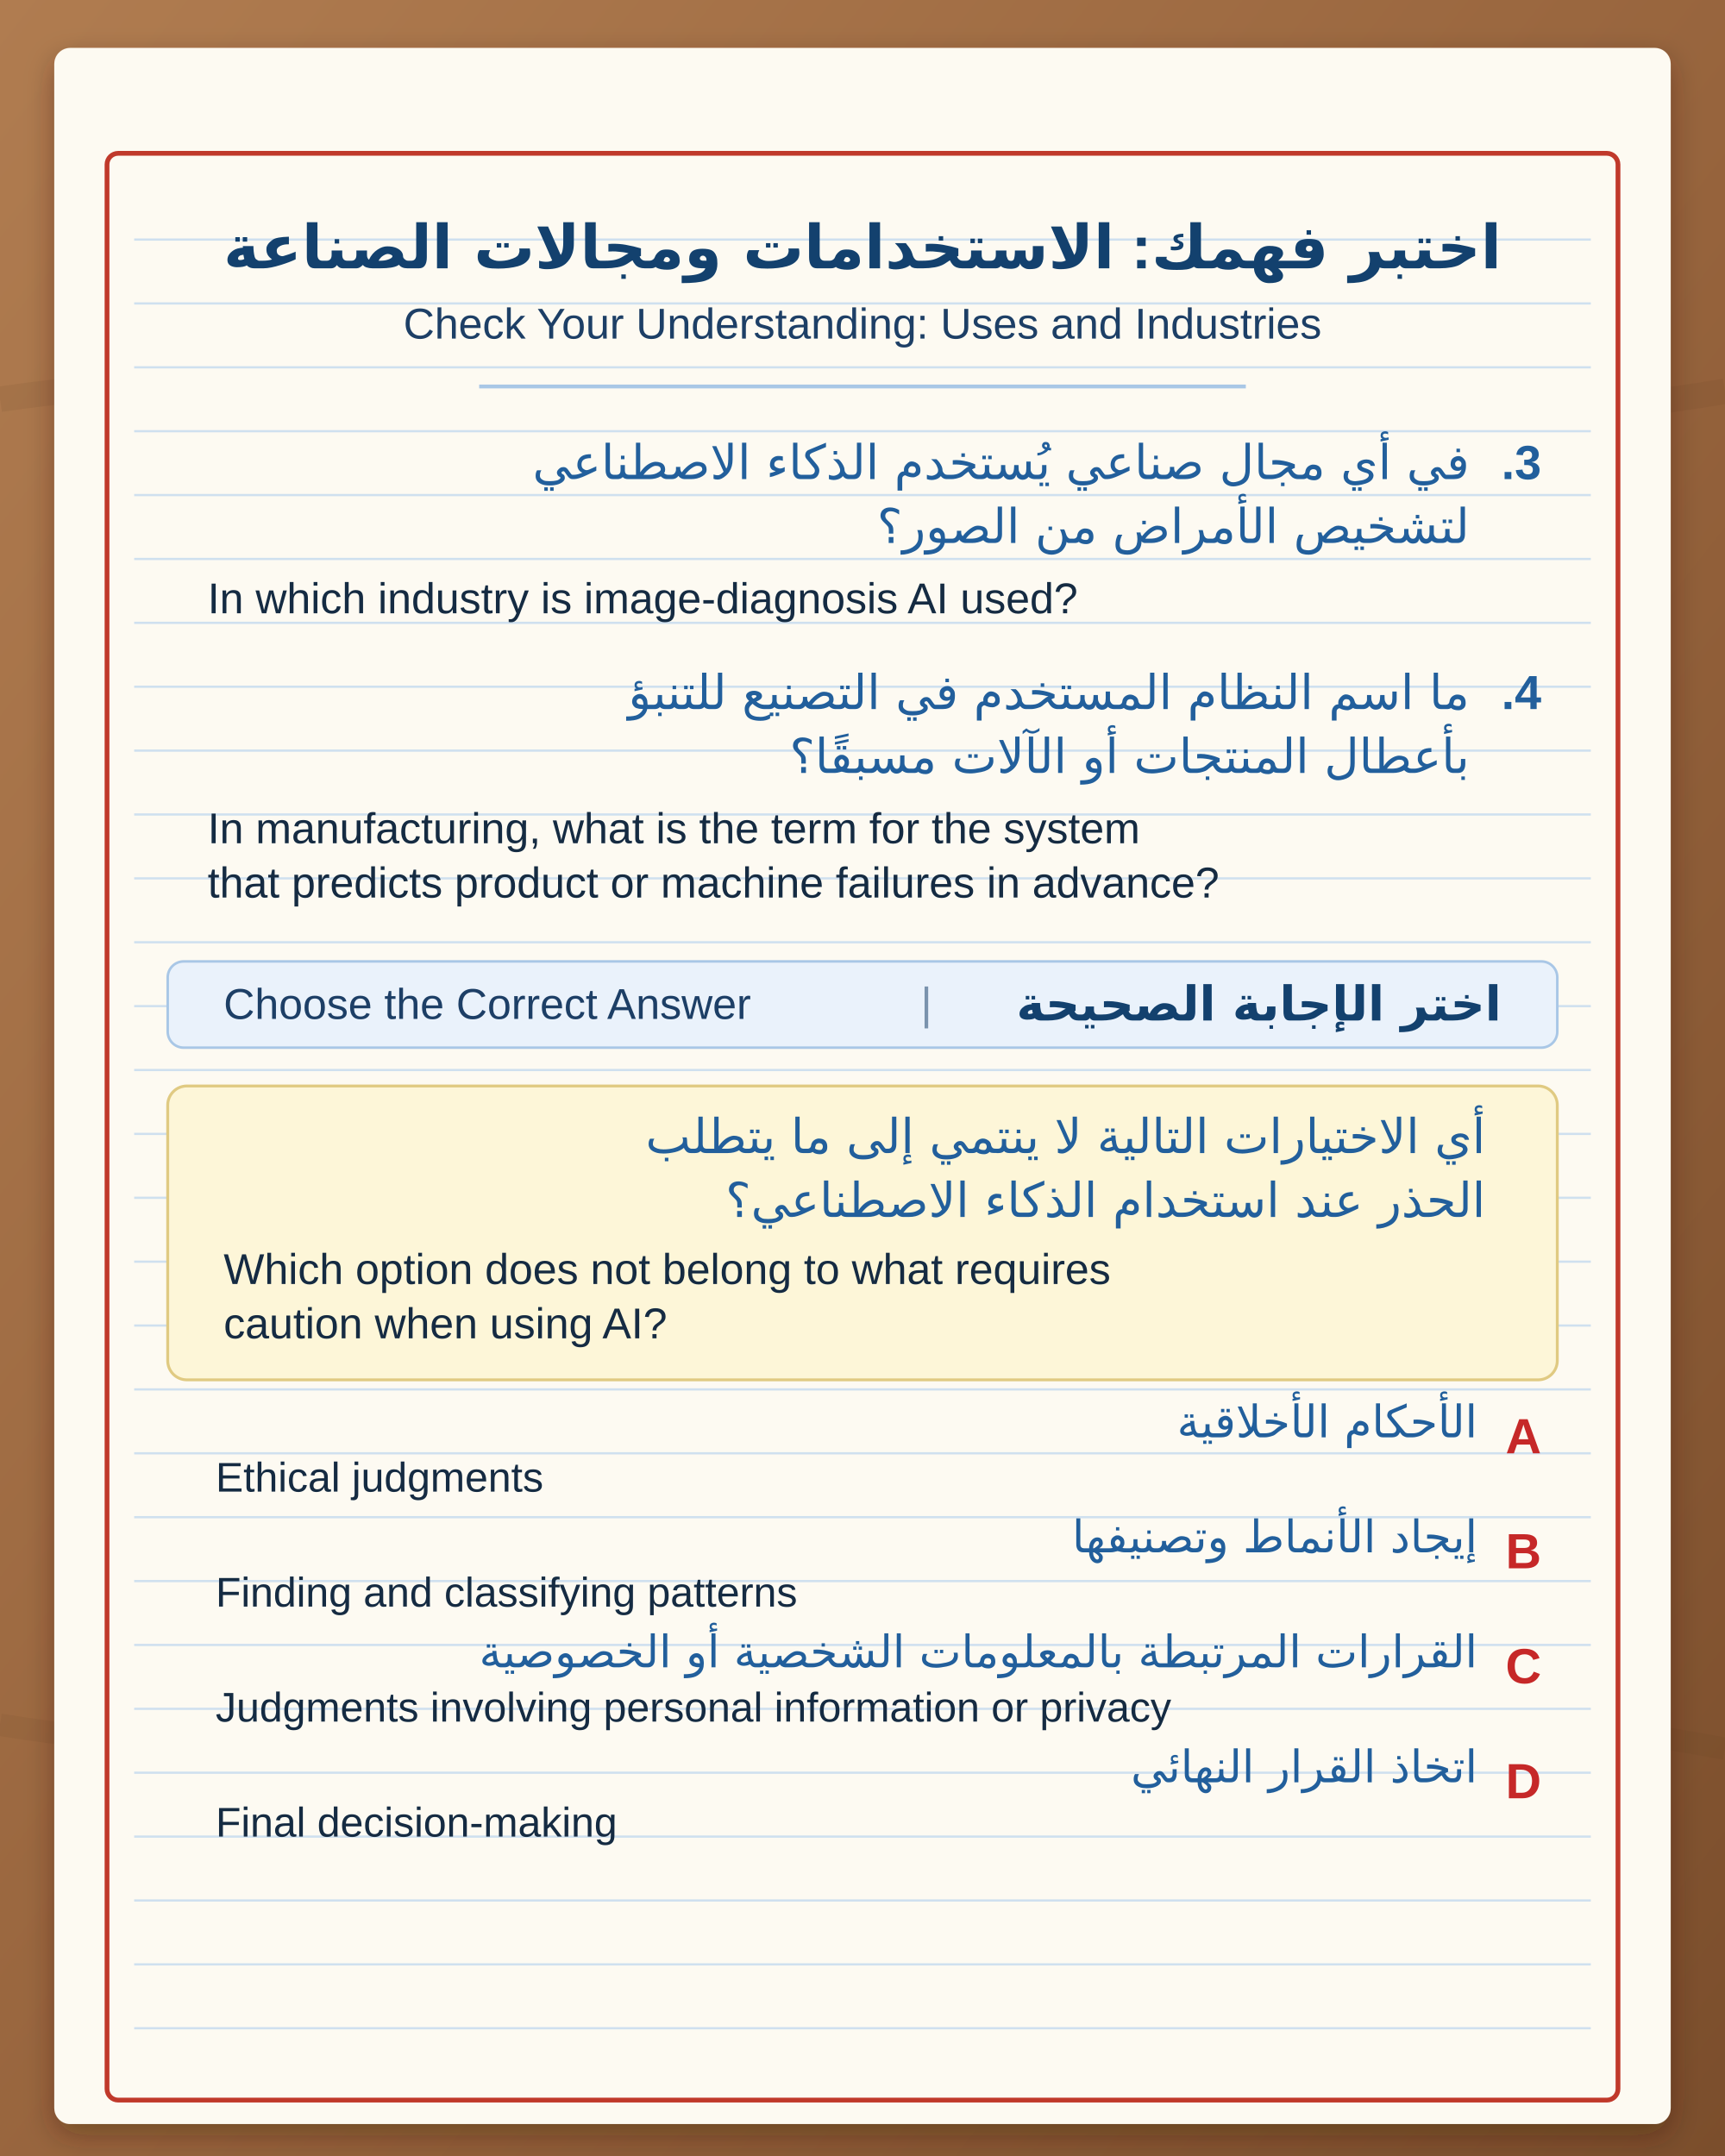
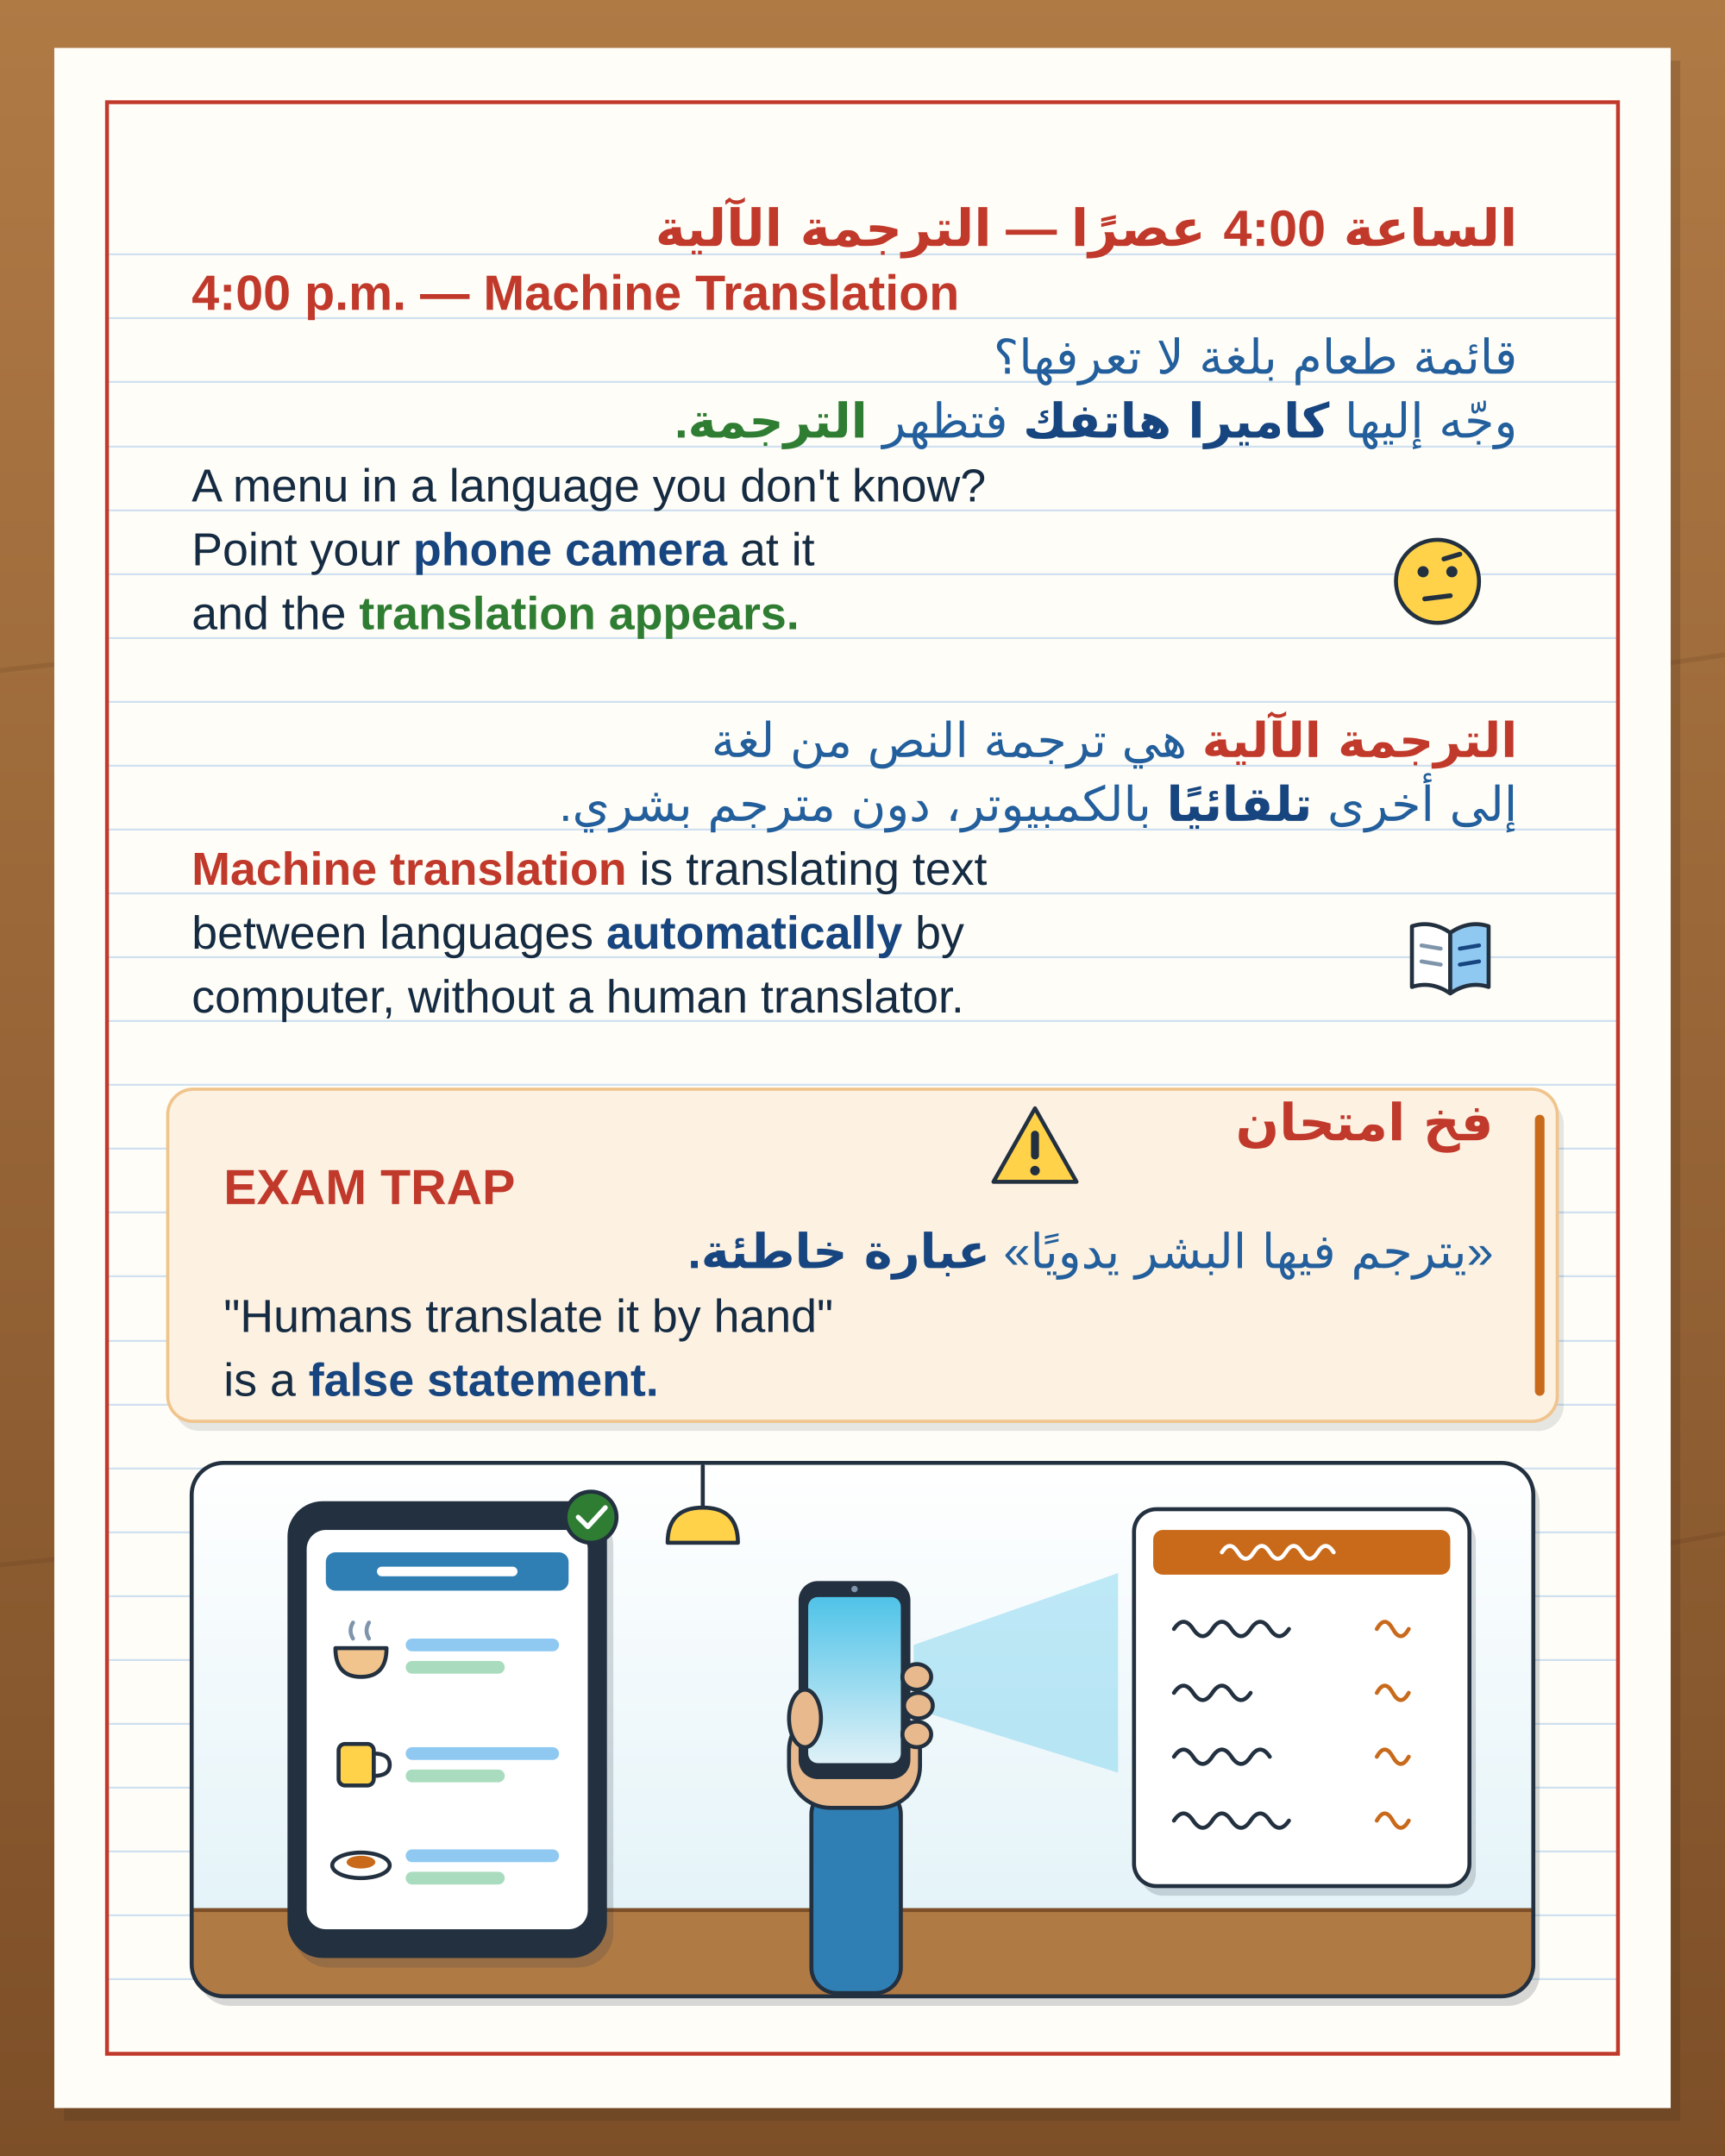
<svg xmlns="http://www.w3.org/2000/svg" width="1080" height="1350" viewBox="0 0 1080 1350" preserveAspectRatio="xMidYMid meet" style="width:100%;height:auto;max-width:1080px;display:block;margin:0 auto;">
  <defs>
-     <linearGradient id="deskWood" x1="0" y1="0" x2="1" y2="1">
-       <stop offset="0" stop-color="#b07c50" />
-       <stop offset="0.55" stop-color="#96633c" />
-       <stop offset="1" stop-color="#7b4e2c" />
+     <linearGradient id="pmDesk" x1="0" y1="0" x2="0" y2="1">
+       <stop offset="0" stop-color="#b07a45" />
+       <stop offset="1" stop-color="#7d4f28" />
    </linearGradient>
-     <filter id="paperShadow" x="-12%" y="-12%" width="130%" height="130%">
-       <feDropShadow dx="0" dy="7" stdDeviation="9" flood-color="#3a2312" flood-opacity="0.35" />
-     </filter>
+     <pattern id="pmRules" x="0" y="120" width="1080" height="40" patternUnits="userSpaceOnUse">
+       <line x1="0" y1="39.5" x2="1080" y2="39.5" stroke="#cfe0f0" stroke-width="1.4" />
+     </pattern>
+     <linearGradient id="ilBg" x1="0" y1="0" x2="0" y2="1">
+       <stop offset="0" stop-color="#ffffff" />
+       <stop offset="1" stop-color="#dff1f7" />
+     </linearGradient>
+     <linearGradient id="ilScreen" x1="0" y1="0" x2="0" y2="1">
+       <stop offset="0" stop-color="#4fc3e8" />
+       <stop offset="1" stop-color="#dff1f7" />
+     </linearGradient>
  </defs>
-   <rect x="0" y="0" width="1080" height="1350" fill="url(#deskWood)" />
-   <path d="M0 250 C 300 205, 760 300, 1080 245" fill="none" stroke="#5d3a1f" stroke-width="16" opacity="0.10" />
-   <path d="M0 1080 C 340 1135, 740 1030, 1080 1095" fill="none" stroke="#5d3a1f" stroke-width="14" opacity="0.10" />
-   <rect x="34" y="30" width="1012" height="1300" rx="10" fill="#fdfaf2" filter="url(#paperShadow)" />
-   <g stroke="#cfe0ef" stroke-width="1.4">
-     <line x1="84" y1="150" x2="996" y2="150" />
-     <line x1="84" y1="190" x2="996" y2="190" />
-     <line x1="84" y1="230" x2="996" y2="230" />
-     <line x1="84" y1="270" x2="996" y2="270" />
-     <line x1="84" y1="310" x2="996" y2="310" />
-     <line x1="84" y1="350" x2="996" y2="350" />
-     <line x1="84" y1="390" x2="996" y2="390" />
-     <line x1="84" y1="430" x2="996" y2="430" />
-     <line x1="84" y1="470" x2="996" y2="470" />
-     <line x1="84" y1="510" x2="996" y2="510" />
-     <line x1="84" y1="550" x2="996" y2="550" />
-     <line x1="84" y1="590" x2="996" y2="590" />
-     <line x1="84" y1="630" x2="996" y2="630" />
-     <line x1="84" y1="670" x2="996" y2="670" />
-     <line x1="84" y1="710" x2="996" y2="710" />
-     <line x1="84" y1="750" x2="996" y2="750" />
-     <line x1="84" y1="790" x2="996" y2="790" />
-     <line x1="84" y1="830" x2="996" y2="830" />
-     <line x1="84" y1="870" x2="996" y2="870" />
-     <line x1="84" y1="910" x2="996" y2="910" />
-     <line x1="84" y1="950" x2="996" y2="950" />
-     <line x1="84" y1="990" x2="996" y2="990" />
-     <line x1="84" y1="1030" x2="996" y2="1030" />
-     <line x1="84" y1="1070" x2="996" y2="1070" />
-     <line x1="84" y1="1110" x2="996" y2="1110" />
-     <line x1="84" y1="1150" x2="996" y2="1150" />
-     <line x1="84" y1="1190" x2="996" y2="1190" />
-     <line x1="84" y1="1230" x2="996" y2="1230" />
-     <line x1="84" y1="1270" x2="996" y2="1270" />
+   <rect x="0" y="0" width="1080" height="1350" fill="url(#pmDesk)" />
+   <path d="M0 420 C 300 380, 700 470, 1080 410" fill="none" stroke="#3a2411" stroke-width="3" opacity=".12" />
+   <path d="M0 980 C 350 940, 720 1030, 1080 960" fill="none" stroke="#3a2411" stroke-width="3" opacity=".12" />
+   <rect x="40" y="38" width="1012" height="1290" fill="#3a2411" opacity=".18" />
+   <rect x="34" y="30" width="1012" height="1290" fill="#fffdf7" />
+   <rect x="67" y="120" width="946" height="1152" fill="url(#pmRules)" />
+   <rect x="67" y="64" width="946" height="1222" fill="none" stroke="#c0392b" stroke-width="2.4" />
+   <rect x="109" y="688" width="870" height="208" rx="16" fill="#22303f" opacity=".12" />
+   <rect x="124" y="922" width="840" height="334" rx="20" fill="#22303f" opacity=".18" />
+   <rect x="105" y="682" width="870" height="208" rx="16" fill="#fdf1e2" stroke="#f0c48c" stroke-width="2" />
+   <rect x="961" y="698" width="6" height="176" rx="3" fill="#c96a1b" />
+   <g>
+     <rect x="120" y="916" width="840" height="334" rx="20" fill="url(#ilBg)" />
+     <path d="M120 1196 H960 V1230 Q960 1250 940 1250 H140 Q120 1250 120 1230 Z" fill="#b07a45" />
+     <line x1="121" y1="1196" x2="959" y2="1196" stroke="#7d4f28" stroke-width="2.5" stroke-linecap="round" />
+     <line x1="440" y1="918" x2="440" y2="944" stroke="#22303f" stroke-width="2.5" stroke-linecap="round" />
+     <path d="M 418 966 Q 418 944 440 944 Q 462 944 462 966 Z" fill="#ffd24a" stroke="#22303f" stroke-width="2.5" stroke-linejoin="round" />
+     <rect x="714" y="951" width="210" height="236" rx="14" fill="#22303f" opacity=".18" />
+     <rect x="710" y="945" width="210" height="236" rx="14" fill="#ffffff" stroke="#22303f" stroke-width="2.5" stroke-linejoin="round" />
+     <rect x="722" y="958" width="186" height="28" rx="6" fill="#c96a1b" />
+     <path d="M 765 972 q 5 -8 10 0 t 10 0 t 10 0 t 10 0 t 10 0 t 10 0 t 10 0" fill="none" stroke="#ffffff" stroke-width="2.5" stroke-linecap="round" />
+     <path d="M 735 1020 q 6 -9 12 0 t 12 0 t 12 0 t 12 0 t 12 0 t 12 0" fill="none" stroke="#22303f" stroke-width="2.5" stroke-linecap="round" />
+     <path d="M 862 1020 q 5 -9 10 0 t 10 0" fill="none" stroke="#c96a1b" stroke-width="2.5" stroke-linecap="round" />
+     <path d="M 735 1060 q 6 -9 12 0 t 12 0 t 12 0 t 12 0" fill="none" stroke="#22303f" stroke-width="2.5" stroke-linecap="round" />
+     <path d="M 862 1060 q 5 -9 10 0 t 10 0" fill="none" stroke="#c96a1b" stroke-width="2.5" stroke-linecap="round" />
+     <path d="M 735 1100 q 6 -9 12 0 t 12 0 t 12 0 t 12 0 t 12 0" fill="none" stroke="#22303f" stroke-width="2.5" stroke-linecap="round" />
+     <path d="M 862 1100 q 5 -9 10 0 t 10 0" fill="none" stroke="#c96a1b" stroke-width="2.5" stroke-linecap="round" />
+     <path d="M 735 1140 q 6 -9 12 0 t 12 0 t 12 0 t 12 0 t 12 0 t 12 0" fill="none" stroke="#22303f" stroke-width="2.5" stroke-linecap="round" />
+     <path d="M 862 1140 q 5 -9 10 0 t 10 0" fill="none" stroke="#c96a1b" stroke-width="2.5" stroke-linecap="round" />
+     <polygon points="572,1030 700,985 700,1110 572,1070" fill="#4fc3e8" opacity=".35" />
+     <rect x="508" y="1120" width="56" height="128" rx="16" fill="#2f7fb5" stroke="#22303f" stroke-width="2.5" stroke-linejoin="round" />
+     <rect x="494" y="1070" width="82" height="62" rx="26" fill="#e8b98d" stroke="#22303f" stroke-width="2.5" stroke-linejoin="round" />
+     <rect x="500" y="990" width="70" height="124" rx="12" fill="#22303f" />
+     <rect x="506" y="1000" width="58" height="104" rx="6" fill="url(#ilScreen)" />
+     <circle cx="535" cy="995" r="2" fill="#7f95ab" />
+     <ellipse cx="504" cy="1076" rx="10" ry="18" fill="#e8b98d" stroke="#22303f" stroke-width="2.5" />
+     <ellipse cx="574" cy="1050" rx="9" ry="8" fill="#e8b98d" stroke="#22303f" stroke-width="2.5" />
+     <ellipse cx="575" cy="1068" rx="9" ry="8" fill="#e8b98d" stroke="#22303f" stroke-width="2.5" />
+     <ellipse cx="574" cy="1086" rx="9" ry="8" fill="#e8b98d" stroke="#22303f" stroke-width="2.5" />
+     <rect x="184" y="946" width="200" height="286" rx="22" fill="#22303f" opacity=".18" />
+     <rect x="180" y="940" width="200" height="286" rx="22" fill="#22303f" />
+     <rect x="192" y="958" width="176" height="250" rx="12" fill="#ffffff" />
+     <rect x="204" y="972" width="152" height="24" rx="6" fill="#2f7fb5" />
+     <rect x="236" y="981" width="88" height="6" rx="3" fill="#ffffff" />
+     <g transform="translate(226 1036)">
+       <path d="M -16 -4 H 16 Q 16 14 0 14 Q -16 14 -16 -4 Z" fill="#f0c48c" stroke="#22303f" stroke-width="2.5" stroke-linejoin="round" />
+       <path d="M -5 -10 Q -8 -15 -5 -20" fill="none" stroke="#7f95ab" stroke-width="2.5" stroke-linecap="round" />
+       <path d="M 5 -10 Q 2 -15 5 -20" fill="none" stroke="#7f95ab" stroke-width="2.5" stroke-linecap="round" />
+     </g>
+     <rect x="254" y="1026" width="96" height="8" rx="4" fill="#8fc9f2" />
+     <rect x="254" y="1040" width="62" height="8" rx="4" fill="#a9dcbe" />
+     <g transform="translate(224 1104)">
+       <rect x="-12" y="-12" width="22" height="26" rx="4" fill="#ffd24a" stroke="#22303f" stroke-width="2.5" stroke-linejoin="round" />
+       <path d="M 10 -6 Q 20 -6 20 1 Q 20 8 10 8" fill="none" stroke="#22303f" stroke-width="2.5" stroke-linecap="round" />
+     </g>
+     <rect x="254" y="1094" width="96" height="8" rx="4" fill="#8fc9f2" />
+     <rect x="254" y="1108" width="62" height="8" rx="4" fill="#a9dcbe" />
+     <g transform="translate(226 1168)">
+       <ellipse cx="0" cy="0" rx="18" ry="8" fill="#ffffff" stroke="#22303f" stroke-width="2.5" />
+       <ellipse cx="0" cy="-2" rx="9" ry="4" fill="#c96a1b" />
+     </g>
+     <rect x="254" y="1158" width="96" height="8" rx="4" fill="#8fc9f2" />
+     <rect x="254" y="1172" width="62" height="8" rx="4" fill="#a9dcbe" />
+     <circle cx="370" cy="950" r="16" fill="#2e7d32" stroke="#22303f" stroke-width="2.5" />
+     <path d="M 362 950 L 368 956 L 379 944" fill="none" stroke="#ffffff" stroke-width="3" stroke-linecap="round" stroke-linejoin="round" />
+     <rect x="120" y="916" width="840" height="334" rx="20" fill="none" stroke="#22303f" stroke-width="2.5" stroke-linejoin="round" />
  </g>
-   <rect x="67" y="96" width="946" height="1219" rx="7" fill="none" stroke="#c0392b" stroke-width="3" />
-   <rect x="105" y="602" width="870" height="54" rx="10" fill="#eaf2fb" stroke="#a9c7e6" stroke-width="1.6" />
-   <rect x="105" y="680" width="870" height="184" rx="12" fill="#fdf6d8" stroke="#e0ca82" stroke-width="1.8" />
-   <line x1="300" y1="242" x2="780" y2="242" stroke="#a9c7e6" stroke-width="2.4" />
-   <text x="540" y="168" direction="rtl" unicode-bidi="plaintext" text-anchor="middle" font-family="Tahoma, Arial, Segoe UI, sans-serif" font-size="38" font-weight="bold" fill="#13416e">اختبر فهمك: الاستخدامات ومجالات الصناعة</text>
-   <text x="540" y="212" direction="ltr" unicode-bidi="plaintext" text-anchor="middle" font-family="Segoe Print, Comic Sans MS, Arial, sans-serif" font-size="27" fill="#1d3f66">Check Your Understanding: Uses and Industries</text>
-   <text x="965" y="300" direction="ltr" unicode-bidi="plaintext" text-anchor="end" font-family="Tahoma, Arial, Segoe UI, sans-serif" font-size="30" font-weight="bold" fill="#225f9c">.3</text>
-   <text x="920" y="300" direction="rtl" unicode-bidi="plaintext" text-anchor="start" font-family="Tahoma, Arial, Segoe UI, sans-serif" font-size="30" fill="#225f9c">
-     <tspan x="920" dy="0">في أي مجال صناعي يُستخدم الذكاء الاصطناعي</tspan>
-     <tspan x="920" dy="40">لتشخيص الأمراض من الصور؟</tspan>
+   <g transform="translate(900 364)">
+     <circle cx="0" cy="0" r="26" fill="#ffd24a" stroke="#22303f" stroke-width="2.5" />
+     <circle cx="-9" cy="-6" r="3.5" fill="#22303f" />
+     <circle cx="9" cy="-6" r="3.5" fill="#22303f" />
+     <path d="M -8 11 L 8 9" fill="none" stroke="#22303f" stroke-width="3" stroke-linecap="round" />
+     <path d="M 4 -14 L 14 -17" fill="none" stroke="#22303f" stroke-width="3" stroke-linecap="round" />
+   </g>
+   <g transform="translate(880 572)">
+     <path d="M28 12 Q16 4 4 8 V46 Q16 42 28 50 Z" fill="#ffffff" stroke="#22303f" stroke-width="2.5" stroke-linejoin="round" />
+     <path d="M28 12 Q40 4 52 8 V46 Q40 42 28 50 Z" fill="#8fc9f2" stroke="#22303f" stroke-width="2.5" stroke-linejoin="round" />
+     <line x1="10" y1="20" x2="22" y2="22" stroke="#7f95ab" stroke-width="2.5" stroke-linecap="round" />
+     <line x1="10" y1="30" x2="22" y2="32" stroke="#7f95ab" stroke-width="2.5" stroke-linecap="round" />
+     <line x1="34" y1="22" x2="46" y2="20" stroke="#17457f" stroke-width="2.5" stroke-linecap="round" />
+     <line x1="34" y1="32" x2="46" y2="30" stroke="#17457f" stroke-width="2.5" stroke-linecap="round" />
+   </g>
+   <g transform="translate(620 690)">
+     <polygon points="28,4 54,50 2,50" fill="#ffd24a" stroke="#22303f" stroke-width="2.5" stroke-linejoin="round" />
+     <rect x="25.5" y="18" width="5" height="18" rx="2.5" fill="#22303f" />
+     <circle cx="28" cy="43" r="3" fill="#22303f" />
+   </g>
+   <text x="950" y="154" direction="rtl" unicode-bidi="plaintext" text-anchor="start" font-family="Tahoma, Arial, Segoe UI, sans-serif" font-size="32" font-weight="bold" fill="#c0392b">الساعة 4:00 عصرًا — الترجمة الآلية</text>
+   <text x="120" y="194" direction="ltr" unicode-bidi="plaintext" text-anchor="start" font-family="Segoe Print, Comic Sans MS, Arial, sans-serif" font-size="31" font-weight="bold" fill="#c0392b">4:00 p.m. — Machine Translation</text>
+   <text x="950" y="234" direction="rtl" unicode-bidi="plaintext" text-anchor="start" font-family="Tahoma, Arial, Segoe UI, sans-serif" font-size="30" fill="#225f9c">
+     <tspan x="950" dy="0">قائمة طعام بلغة لا تعرفها؟</tspan>
+     <tspan x="950" dy="40">وجّه إليها <tspan font-weight="bold" fill="#17457f">كاميرا هاتفك</tspan> فتظهر <tspan font-weight="bold" fill="#2e7d32">الترجمة.</tspan>
+     </tspan>
  </text>
-   <text x="130" y="384" direction="ltr" unicode-bidi="plaintext" text-anchor="start" font-family="Segoe Print, Comic Sans MS, Arial, sans-serif" font-size="27" fill="#152b42">
-     <tspan x="130" dy="0">In which industry is image-diagnosis AI used?</tspan>
+   <text x="120" y="314" direction="ltr" unicode-bidi="plaintext" text-anchor="start" font-family="Segoe Print, Comic Sans MS, Arial, sans-serif" font-size="29" fill="#152b42">
+     <tspan x="120" dy="0">A menu in a language you don't know?</tspan>
+     <tspan x="120" dy="40">Point your <tspan font-weight="bold" fill="#17457f">phone camera</tspan> at it</tspan>
+     <tspan x="120" dy="40">and the <tspan font-weight="bold" fill="#2e7d32">translation appears.</tspan>
+     </tspan>
  </text>
-   <text x="965" y="444" direction="ltr" unicode-bidi="plaintext" text-anchor="end" font-family="Tahoma, Arial, Segoe UI, sans-serif" font-size="30" font-weight="bold" fill="#225f9c">.4</text>
-   <text x="920" y="444" direction="rtl" unicode-bidi="plaintext" text-anchor="start" font-family="Tahoma, Arial, Segoe UI, sans-serif" font-size="30" fill="#225f9c">
-     <tspan x="920" dy="0">ما اسم النظام المستخدم في التصنيع للتنبؤ</tspan>
-     <tspan x="920" dy="40">بأعطال المنتجات أو الآلات مسبقًا؟</tspan>
+   <text x="950" y="474" direction="rtl" unicode-bidi="plaintext" text-anchor="start" font-family="Tahoma, Arial, Segoe UI, sans-serif" font-size="30" fill="#225f9c">
+     <tspan x="950" dy="0">
+       <tspan font-weight="bold" fill="#c0392b">الترجمة الآلية</tspan> هي ترجمة النص من لغة</tspan>
+     <tspan x="950" dy="40">إلى أخرى <tspan font-weight="bold" fill="#17457f">تلقائيًا</tspan> بالكمبيوتر، دون مترجم بشري.</tspan>
  </text>
-   <text x="130" y="528" direction="ltr" unicode-bidi="plaintext" text-anchor="start" font-family="Segoe Print, Comic Sans MS, Arial, sans-serif" font-size="27" fill="#152b42">
-     <tspan x="130" dy="0">In manufacturing, what is the term for the system</tspan>
-     <tspan x="130" dy="34">that predicts product or machine failures in advance?</tspan>
+   <text x="120" y="554" direction="ltr" unicode-bidi="plaintext" text-anchor="start" font-family="Segoe Print, Comic Sans MS, Arial, sans-serif" font-size="29" fill="#152b42">
+     <tspan x="120" dy="0">
+       <tspan font-weight="bold" fill="#c0392b">Machine translation</tspan> is translating text</tspan>
+     <tspan x="120" dy="40">between languages <tspan font-weight="bold" fill="#17457f">automatically</tspan> by</tspan>
+     <tspan x="120" dy="40">computer, without a human translator.</tspan>
  </text>
-   <text x="940" y="639" direction="rtl" unicode-bidi="plaintext" text-anchor="start" font-family="Tahoma, Arial, Segoe UI, sans-serif" font-size="30" font-weight="bold" fill="#13416e">اختر الإجابة الصحيحة</text>
-   <text x="580" y="638" direction="ltr" unicode-bidi="plaintext" text-anchor="middle" font-family="Arial, sans-serif" font-size="28" fill="#7a93ad">|</text>
-   <text x="140" y="638" direction="ltr" unicode-bidi="plaintext" text-anchor="start" font-family="Segoe Print, Comic Sans MS, Arial, sans-serif" font-size="27" fill="#1d3f66">Choose the Correct Answer</text>
-   <text x="930" y="722" direction="rtl" unicode-bidi="plaintext" text-anchor="start" font-family="Tahoma, Arial, Segoe UI, sans-serif" font-size="30" fill="#225f9c">
-     <tspan x="930" dy="0">أي الاختيارات التالية لا ينتمي إلى ما يتطلب</tspan>
-     <tspan x="930" dy="40">الحذر عند استخدام الذكاء الاصطناعي؟</tspan>
+   <text x="935" y="714" direction="rtl" unicode-bidi="plaintext" text-anchor="start" font-family="Tahoma, Arial, Segoe UI, sans-serif" font-size="32" font-weight="bold" fill="#c0392b">فخ امتحان</text>
+   <text x="140" y="754" direction="ltr" unicode-bidi="plaintext" text-anchor="start" font-family="Segoe Print, Comic Sans MS, Arial, sans-serif" font-size="31" font-weight="bold" fill="#c0392b">EXAM TRAP</text>
+   <text x="935" y="794" direction="rtl" unicode-bidi="plaintext" text-anchor="start" font-family="Tahoma, Arial, Segoe UI, sans-serif" font-size="30" fill="#225f9c">«يترجم فيها البشر يدويًا» <tspan font-weight="bold" fill="#17457f">عبارة خاطئة.</tspan>
  </text>
-   <text x="140" y="804" direction="ltr" unicode-bidi="plaintext" text-anchor="start" font-family="Segoe Print, Comic Sans MS, Arial, sans-serif" font-size="27" fill="#152b42">
-     <tspan x="140" dy="0">Which option does not belong to what requires</tspan>
-     <tspan x="140" dy="34">caution when using AI?</tspan>
-   </text>
-   <text x="965" y="910" direction="ltr" unicode-bidi="plaintext" text-anchor="end" font-family="Tahoma, Arial, Segoe UI, sans-serif" font-size="31" font-weight="bold" fill="#c62828">A</text>
-   <text x="925" y="900" direction="rtl" unicode-bidi="plaintext" text-anchor="start" font-family="Tahoma, Arial, Segoe UI, sans-serif" font-size="28" fill="#225f9c">
-     <tspan x="925" dy="0">الأحكام الأخلاقية</tspan>
-   </text>
-   <text x="135" y="934" direction="ltr" unicode-bidi="plaintext" text-anchor="start" font-family="Segoe Print, Comic Sans MS, Arial, sans-serif" font-size="26" fill="#152b42">
-     <tspan x="135" dy="0">Ethical judgments</tspan>
-   </text>
-   <text x="965" y="982" direction="ltr" unicode-bidi="plaintext" text-anchor="end" font-family="Tahoma, Arial, Segoe UI, sans-serif" font-size="31" font-weight="bold" fill="#c62828">B</text>
-   <text x="925" y="972" direction="rtl" unicode-bidi="plaintext" text-anchor="start" font-family="Tahoma, Arial, Segoe UI, sans-serif" font-size="28" fill="#225f9c">
-     <tspan x="925" dy="0">إيجاد الأنماط وتصنيفها</tspan>
-   </text>
-   <text x="135" y="1006" direction="ltr" unicode-bidi="plaintext" text-anchor="start" font-family="Segoe Print, Comic Sans MS, Arial, sans-serif" font-size="26" fill="#152b42">
-     <tspan x="135" dy="0">Finding and classifying patterns</tspan>
-   </text>
-   <text x="965" y="1054" direction="ltr" unicode-bidi="plaintext" text-anchor="end" font-family="Tahoma, Arial, Segoe UI, sans-serif" font-size="31" font-weight="bold" fill="#c62828">C</text>
-   <text x="925" y="1044" direction="rtl" unicode-bidi="plaintext" text-anchor="start" font-family="Tahoma, Arial, Segoe UI, sans-serif" font-size="28" fill="#225f9c">
-     <tspan x="925" dy="0">القرارات المرتبطة بالمعلومات الشخصية أو الخصوصية</tspan>
-   </text>
-   <text x="135" y="1078" direction="ltr" unicode-bidi="plaintext" text-anchor="start" font-family="Segoe Print, Comic Sans MS, Arial, sans-serif" font-size="26" fill="#152b42">
-     <tspan x="135" dy="0">Judgments involving personal information or privacy</tspan>
-   </text>
-   <text x="965" y="1126" direction="ltr" unicode-bidi="plaintext" text-anchor="end" font-family="Tahoma, Arial, Segoe UI, sans-serif" font-size="31" font-weight="bold" fill="#c62828">D</text>
-   <text x="925" y="1116" direction="rtl" unicode-bidi="plaintext" text-anchor="start" font-family="Tahoma, Arial, Segoe UI, sans-serif" font-size="28" fill="#225f9c">
-     <tspan x="925" dy="0">اتخاذ القرار النهائي</tspan>
-   </text>
-   <text x="135" y="1150" direction="ltr" unicode-bidi="plaintext" text-anchor="start" font-family="Segoe Print, Comic Sans MS, Arial, sans-serif" font-size="26" fill="#152b42">
-     <tspan x="135" dy="0">Final decision-making</tspan>
+   <text x="140" y="834" direction="ltr" unicode-bidi="plaintext" text-anchor="start" font-family="Segoe Print, Comic Sans MS, Arial, sans-serif" font-size="29" fill="#152b42">
+     <tspan x="140" dy="0">"Humans translate it by hand"</tspan>
+     <tspan x="140" dy="40">is a <tspan font-weight="bold" fill="#17457f">false statement.</tspan>
+     </tspan>
  </text>
</svg>
